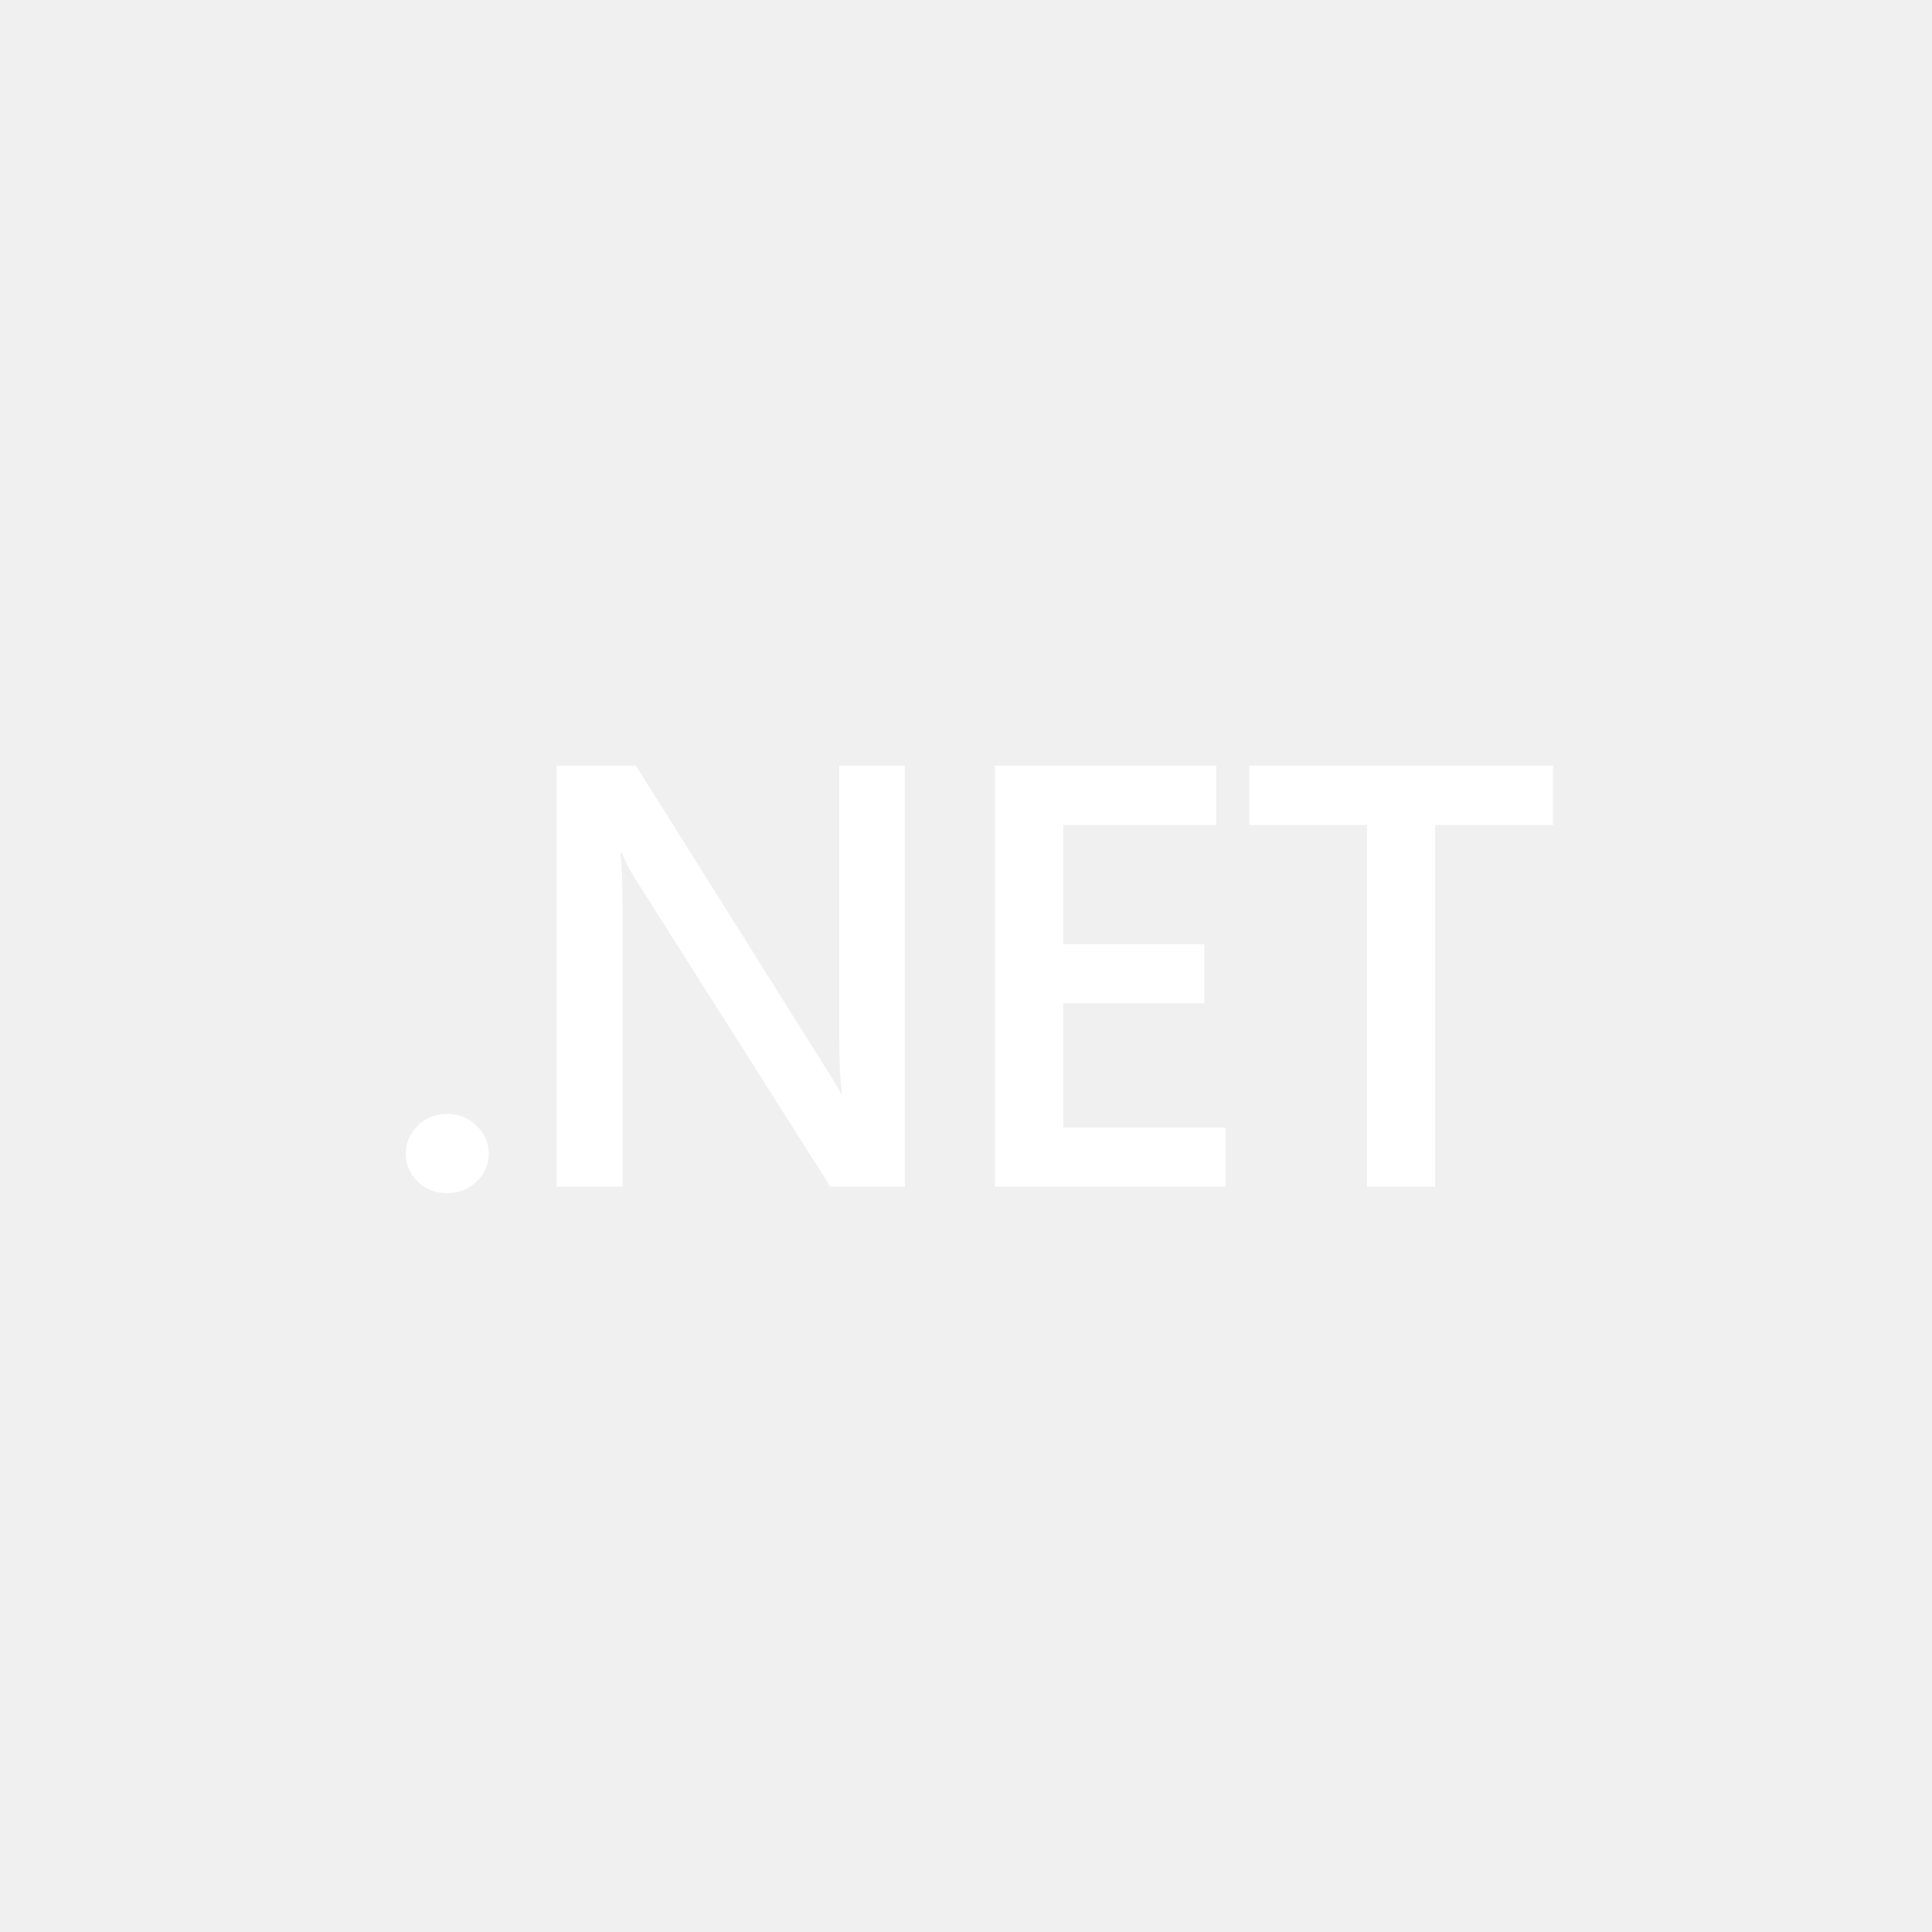
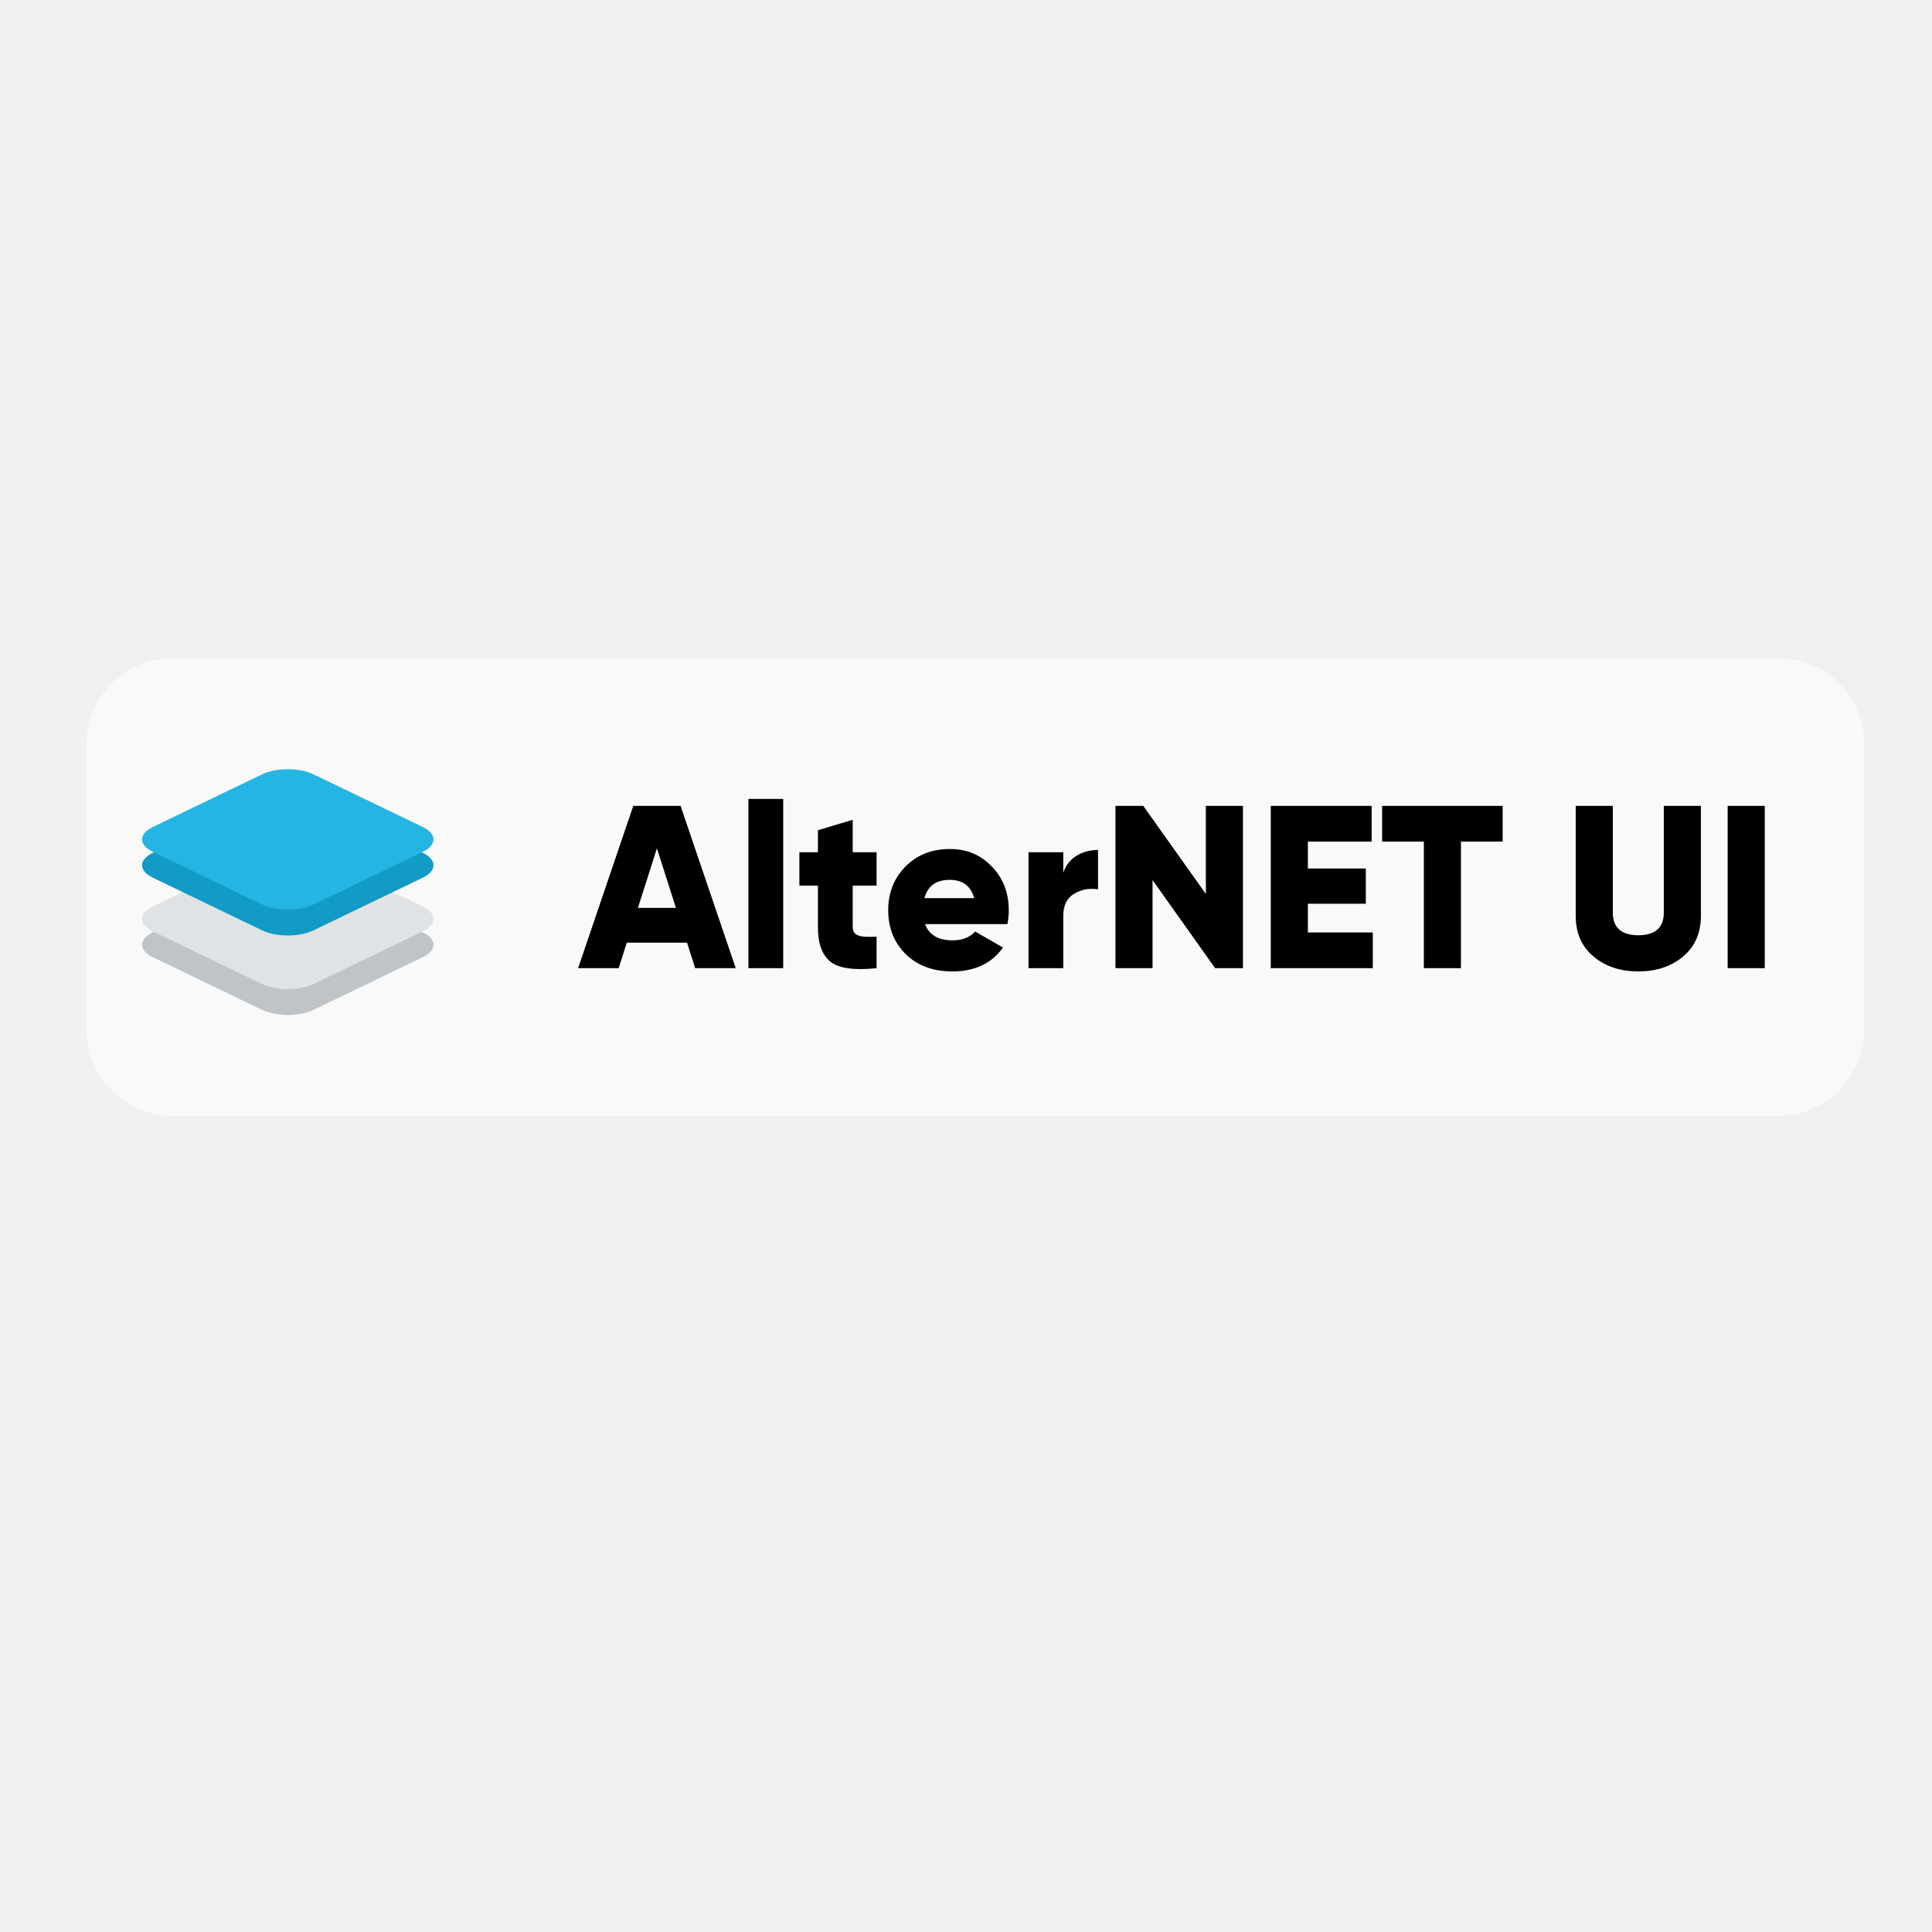
- <svg xmlns="http://www.w3.org/2000/svg" width="456" height="456" viewBox="0 0 456 456" version="1.1" xml:space="preserve" style="fill-rule:evenodd;clip-rule:evenodd;stroke-linejoin:round;stroke-miterlimit:2;">
-   <path d="m 105.5,281.609 c -2.703,0 -5.001,-0.9 -6.893,-2.702 -1.892,-1.848 -2.838,-4.042 -2.838,-6.582 0,-2.587 0.946,-4.804 2.838,-6.652 1.892,-1.848 4.19,-2.772 6.893,-2.772 2.748,0 5.068,0.924 6.96,2.772 1.937,1.848 2.906,4.064 2.906,6.652 0,2.54 -0.968,4.734 -2.906,6.582 -1.892,1.802 -4.212,2.702 -6.96,2.702 z" style="fill:#ffffff;fill-rule:nonzero;stroke-width:0.838" />
-   <path d="M 213.561,280.084 H 195.99 L 149.7,207.054 c -1.171,-1.848 -2.14,-3.765 -2.906,-5.751 h -0.406 c 0.361,2.125 0.541,6.675 0.541,13.65 v 65.132 h -15.543 v -99.36 h 18.719 l 44.737,71.298 c 1.892,2.957 3.109,4.989 3.649,6.098 h 0.27 c -0.45,-2.632 -0.676,-7.09 -0.676,-13.373 v -64.023 h 15.476 z" style="fill:#ffffff;fill-rule:nonzero;stroke-width:0.838" />
-   <path d="m 289.251,280.084 h -54.401 v -99.36 h 52.238 v 13.997 h -36.154 v 28.131 h 33.316 v 13.927 h -33.316 v 29.378 h 38.316 z" style="fill:#ffffff;fill-rule:nonzero;stroke-width:0.838" />
-   <path d="M 366.565,194.721 H 338.722 v 85.363 h -16.084 v -85.363 h -27.775 v -13.997 h 71.701 z" style="fill:#ffffff;fill-rule:nonzero;stroke-width:0.838" />
+ <svg xmlns="http://www.w3.org/2000/svg" width="200" height="200" viewBox="0 0 200 200" fill="none" version="1.1" id="svg40">
+   <defs id="defs44" />
+   <rect style="opacity:1;fill:#f9f9f9;fill-opacity:1;fill-rule:nonzero;stroke:#f9f9f9;stroke-width:17.817;stroke-linecap:round;stroke-linejoin:round;stroke-dasharray:none;stroke-opacity:1" id="rect1" width="166.215" height="29.559" x="17.86" y="77.042" />
+   <path d="m 76.164,100.225 -5.712,-16.8 h -4.896 l -5.712,16.8 h 4.2 l 0.84,-2.64 h 6.24 l 0.84,2.64 z m -8.16,-12.408 1.968,6.168 h -3.936 z" fill="#000000" id="path12" />
+   <path d="M 81.076,100.225 V 82.705 h -3.6 v 17.52 z" fill="#000000" id="path14" />
+   <path d="m 90.743,88.225 h -2.472 v -3.36 l -3.6,1.08 v 2.28 h -1.92 v 3.456 h 1.92 v 4.248 c 0,1.752 0.432,2.952 1.32,3.648 0.888,0.672 2.472,0.888 4.752,0.648 v -3.264 c -1.752,0.096 -2.472,-0.072 -2.472,-1.032 v -4.248 h 2.472 z" fill="#000000" id="path16" />
+   <path d="m 104.283,95.665 c 0.096,-0.456 0.144,-0.936 0.144,-1.44 0,-1.8 -0.576,-3.312 -1.752,-4.512 -1.152,-1.224 -2.592,-1.824 -4.344,-1.824 -1.872,0 -3.408,0.6 -4.608,1.824 -1.176,1.2 -1.776,2.712 -1.776,4.512 0,1.824 0.6,3.336 1.8,4.536 1.224,1.2 2.832,1.8 4.848,1.8 2.304,0 4.056,-0.816 5.232,-2.472 l -2.88,-1.656 c -0.552,0.6 -1.32,0.912 -2.304,0.912 -1.512,0 -2.472,-0.552 -2.88,-1.68 z m -8.592,-2.688 c 0.36,-1.272 1.224,-1.896 2.616,-1.896 1.344,0 2.184,0.624 2.544,1.896 z" fill="#000000" id="path18" />
+   <path d="m 110.069,88.225 h -3.6 v 12 h 3.6 v -5.424 c 0,-1.08 0.384,-1.848 1.128,-2.28 0.768,-0.456 1.584,-0.6 2.472,-0.456 v -4.08 c -1.632,0 -3.144,0.84 -3.6,2.376 z" fill="#000000" id="path20" />
+   <path d="m 124.831,92.545 -6.48,-9.12 h -2.88 v 16.8 h 3.84 v -9.12 l 6.48,9.12 h 2.88 V 83.425 h -3.84 z" fill="#000000" id="path22" />
+   <path d="m 135.39,93.553 h 6 v -3.648 h -6 v -2.784 h 6.6 v -3.696 h -10.44 v 16.8 h 10.56 v -3.696 h -6.72 z" fill="#000000" id="path24" />
+   <path d="m 143.076,83.425 v 3.696 h 4.32 v 13.104 h 3.84 V 87.121 h 4.32 v -3.696 z" fill="#000000" id="path26" />
+   <path d="m 163.117,94.801 c 0,1.752 0.6,3.168 1.824,4.2 1.224,1.032 2.76,1.56 4.656,1.56 1.896,0 3.432,-0.528 4.656,-1.56 1.224,-1.032 1.824,-2.448 1.824,-4.2 V 83.425 h -3.84 v 11.04 c 0,1.56 -0.888,2.352 -2.64,2.352 -1.752,0 -2.64,-0.792 -2.64,-2.352 V 83.425 h -3.84 z" fill="#000000" id="path28" />
+   <path d="m 178.846,100.225 h 3.84 V 83.425 h -3.84 z" fill="#000000" id="path30" />
+   <path d="M 27.137,104.544 15.806,99.083 c -1.467,-0.707 -1.467,-1.853 0,-2.559 l 11.332,-5.461 c 1.466,-0.707 3.843,-0.707 5.309,0 l 11.332,5.461 c 1.467,0.706 1.467,1.852 0,2.559 l -11.332,5.461 c -1.466,0.706 -3.844,0.706 -5.31,0 z" fill="#bfc4c8" id="path32" />
+   <path d="M 27.137,101.871 15.806,96.41 c -1.467,-0.707 -1.467,-1.852 0,-2.559 l 11.332,-5.461 c 1.466,-0.707 3.843,-0.707 5.309,0 l 11.332,5.461 c 1.467,0.707 1.467,1.852 0,2.559 l -11.332,5.461 c -1.466,0.706 -3.844,0.706 -5.31,0 z" fill="#e0e3e5" id="path34" />
+   <path d="m 27.137,96.312 -11.331,-5.461 c -1.467,-0.707 -1.467,-1.853 0,-2.559 l 11.331,-5.461 c 1.466,-0.707 3.844,-0.707 5.31,0 l 11.332,5.461 c 1.466,0.706 1.466,1.852 0,2.559 l -11.332,5.461 c -1.466,0.706 -3.844,0.706 -5.31,0 z" fill="#129bc6" id="path36" />
+   <path d="M 27.138,93.637 15.806,88.176 c -1.466,-0.706 -1.466,-1.852 0,-2.559 l 11.332,-5.461 c 1.466,-0.706 3.843,-0.706 5.31,0 l 11.332,5.461 c 1.466,0.707 1.466,1.853 0,2.559 l -11.332,5.461 c -1.467,0.707 -3.844,0.707 -5.31,0 z" fill="#25b5e2" id="path38" />
+   <path style="opacity:1;fill:#276f6f;fill-opacity:0;stroke:none;stroke-width:1.209;stroke-linecap:round;stroke-linejoin:round;stroke-dasharray:none;stroke-opacity:1" d="M 13.45,92.897 V 72.991 H 99.174 184.898 V 92.897 112.804 H 99.174 13.45 Z m 24.928,8.937 c 5.244,-2.597 6.478,-3.35 6.571,-4.006 0.068,-0.48 -0.11,-0.895 -0.439,-1.021 -0.496,-0.19 -0.497,-0.269 -0.007,-0.759 0.868,-0.868 0.459,-1.647 -1.373,-2.612 -0.936,-0.493 -1.701,-0.977 -1.701,-1.076 0,-0.099 0.766,-0.583 1.703,-1.076 1.799,-0.947 2.474,-2.306 1.359,-2.734 -0.523,-0.201 -0.521,-0.258 0.014,-0.65 1.369,-1.001 0.454,-1.755 -6.126,-5.045 -8.74,-4.37 -8.449,-4.37 -17.217,0.006 -3.934,1.963 -6.498,3.451 -6.564,3.806 -0.059,0.321 0.138,0.83 0.439,1.131 0.49,0.49 0.489,0.569 -0.007,0.759 -1.096,0.42 -0.404,1.788 1.378,2.727 0.936,0.493 1.703,0.986 1.704,1.094 5.71e-4,0.109 -0.731,0.553 -1.625,0.987 -1.885,0.916 -2.288,1.625 -1.451,2.55 0.53,0.586 0.535,0.683 0.043,0.872 -0.675,0.259 -0.726,1.438 -0.087,1.969 0.257,0.213 3.364,1.775 6.905,3.471 8.24,3.947 7.689,3.96 16.481,-0.394 z m 51.979,-1.443 c 0.409,-0.157 0.567,-0.701 0.567,-1.95 0,-1.692 -0.027,-1.735 -1.166,-1.845 C 88.593,96.484 88.593,96.484 88.487,94.242 L 88.38,92.001 h 1.272 1.272 v -1.973 -1.973 h -1.255 c -1.254,0 -1.255,-0.002 -1.255,-1.659 0,-1.619 -0.024,-1.654 -0.986,-1.461 -2.322,0.466 -2.959,0.904 -2.959,2.035 0,0.918 -0.138,1.085 -0.897,1.085 -0.848,0 -0.897,0.108 -0.897,1.973 0,1.838 0.058,1.973 0.853,1.973 0.823,0 0.858,0.112 1.007,3.221 0.132,2.751 0.275,3.35 0.985,4.105 0.974,1.037 3.476,1.587 4.838,1.064 z M 102.22,99.786 c 1.954,-1.107 2.007,-1.833 0.2,-2.755 -1.11,-0.566 -1.628,-0.657 -2.151,-0.378 -1.018,0.545 -3.093,0.447 -3.605,-0.169 -0.393,-0.473 0.062,-0.538 3.765,-0.538 h 4.212 l -0.153,-2.119 c -0.356,-4.923 -4.899,-7.532 -9.269,-5.324 -1.875,0.947 -3.026,2.518 -3.355,4.576 -0.455,2.844 1.118,5.975 3.528,7.025 1.792,0.781 5.167,0.624 6.83,-0.318 z m 71.429,-0.102 c 2.367,-1.767 2.451,-2.077 2.573,-9.502 l 0.111,-6.79 h -2.174 -2.174 v 6.077 c 0,5.873 -0.027,6.096 -0.797,6.636 -1.113,0.78 -2.554,0.696 -3.362,-0.196 -0.602,-0.665 -0.697,-1.451 -0.797,-6.636 l -0.114,-5.882 h -1.949 -1.949 v 6.551 c 0,7.614 0.247,8.453 2.907,9.876 1.326,0.709 1.986,0.824 4.158,0.72 1.904,-0.091 2.84,-0.316 3.565,-0.856 z M 64.613,99.085 64.947,97.919 h 3.022 3.022 l 0.334,1.166 c 0.332,1.158 0.35,1.166 2.614,1.166 1.254,0 2.281,-0.121 2.283,-0.269 0.002,-0.148 -1.249,-3.945 -2.78,-8.438 l -2.784,-8.169 -2.69,0.099 -2.69,0.099 -2.756,8.07 c -1.516,4.439 -2.767,8.191 -2.78,8.339 -0.013,0.148 1.003,0.269 2.256,0.269 2.264,0 2.282,-0.008 2.614,-1.166 z M 81.24,91.463 V 82.675 H 79.268 77.295 v 8.788 8.788 h 1.973 1.973 z m 29.053,5.559 c 0,-3.662 0.539,-4.663 2.511,-4.663 h 1.076 v -2.331 c 0,-2.618 -0.149,-2.727 -2.256,-1.653 -1.052,0.536 -1.331,0.574 -1.331,0.179 0,-0.366 -0.526,-0.499 -1.973,-0.499 h -1.973 v 6.098 6.098 h 1.973 1.973 z m 9.326,-0.953 v -4.181 l 2.937,4.181 2.937,4.181 h 1.726 1.726 v -8.429 -8.429 h -2.141 -2.141 l -0.101,4.161 -0.101,4.161 -2.869,-4.145 -2.869,-4.145 -1.704,-0.016 -1.704,-0.016 v 8.429 8.429 h 2.152 2.152 z m 22.597,2.208 V 96.305 h -3.407 -3.407 v -1.255 -1.255 h 3.049 3.049 v -1.973 -1.973 h -3.049 -3.049 v -1.255 -1.255 h 3.407 3.407 v -1.973 -1.973 h -5.38 -5.38 v 8.429 8.429 h 5.38 5.38 z m 9.326,-4.483 v -6.456 h 2.152 2.152 v -1.973 -1.973 h -6.456 -6.456 v 1.973 1.973 h 2.152 2.152 v 6.456 6.456 h 2.152 2.152 z m 31.205,-1.973 v -8.429 h -1.973 -1.973 v 8.429 8.429 h 1.973 1.973 z" id="path2" />
</svg>
